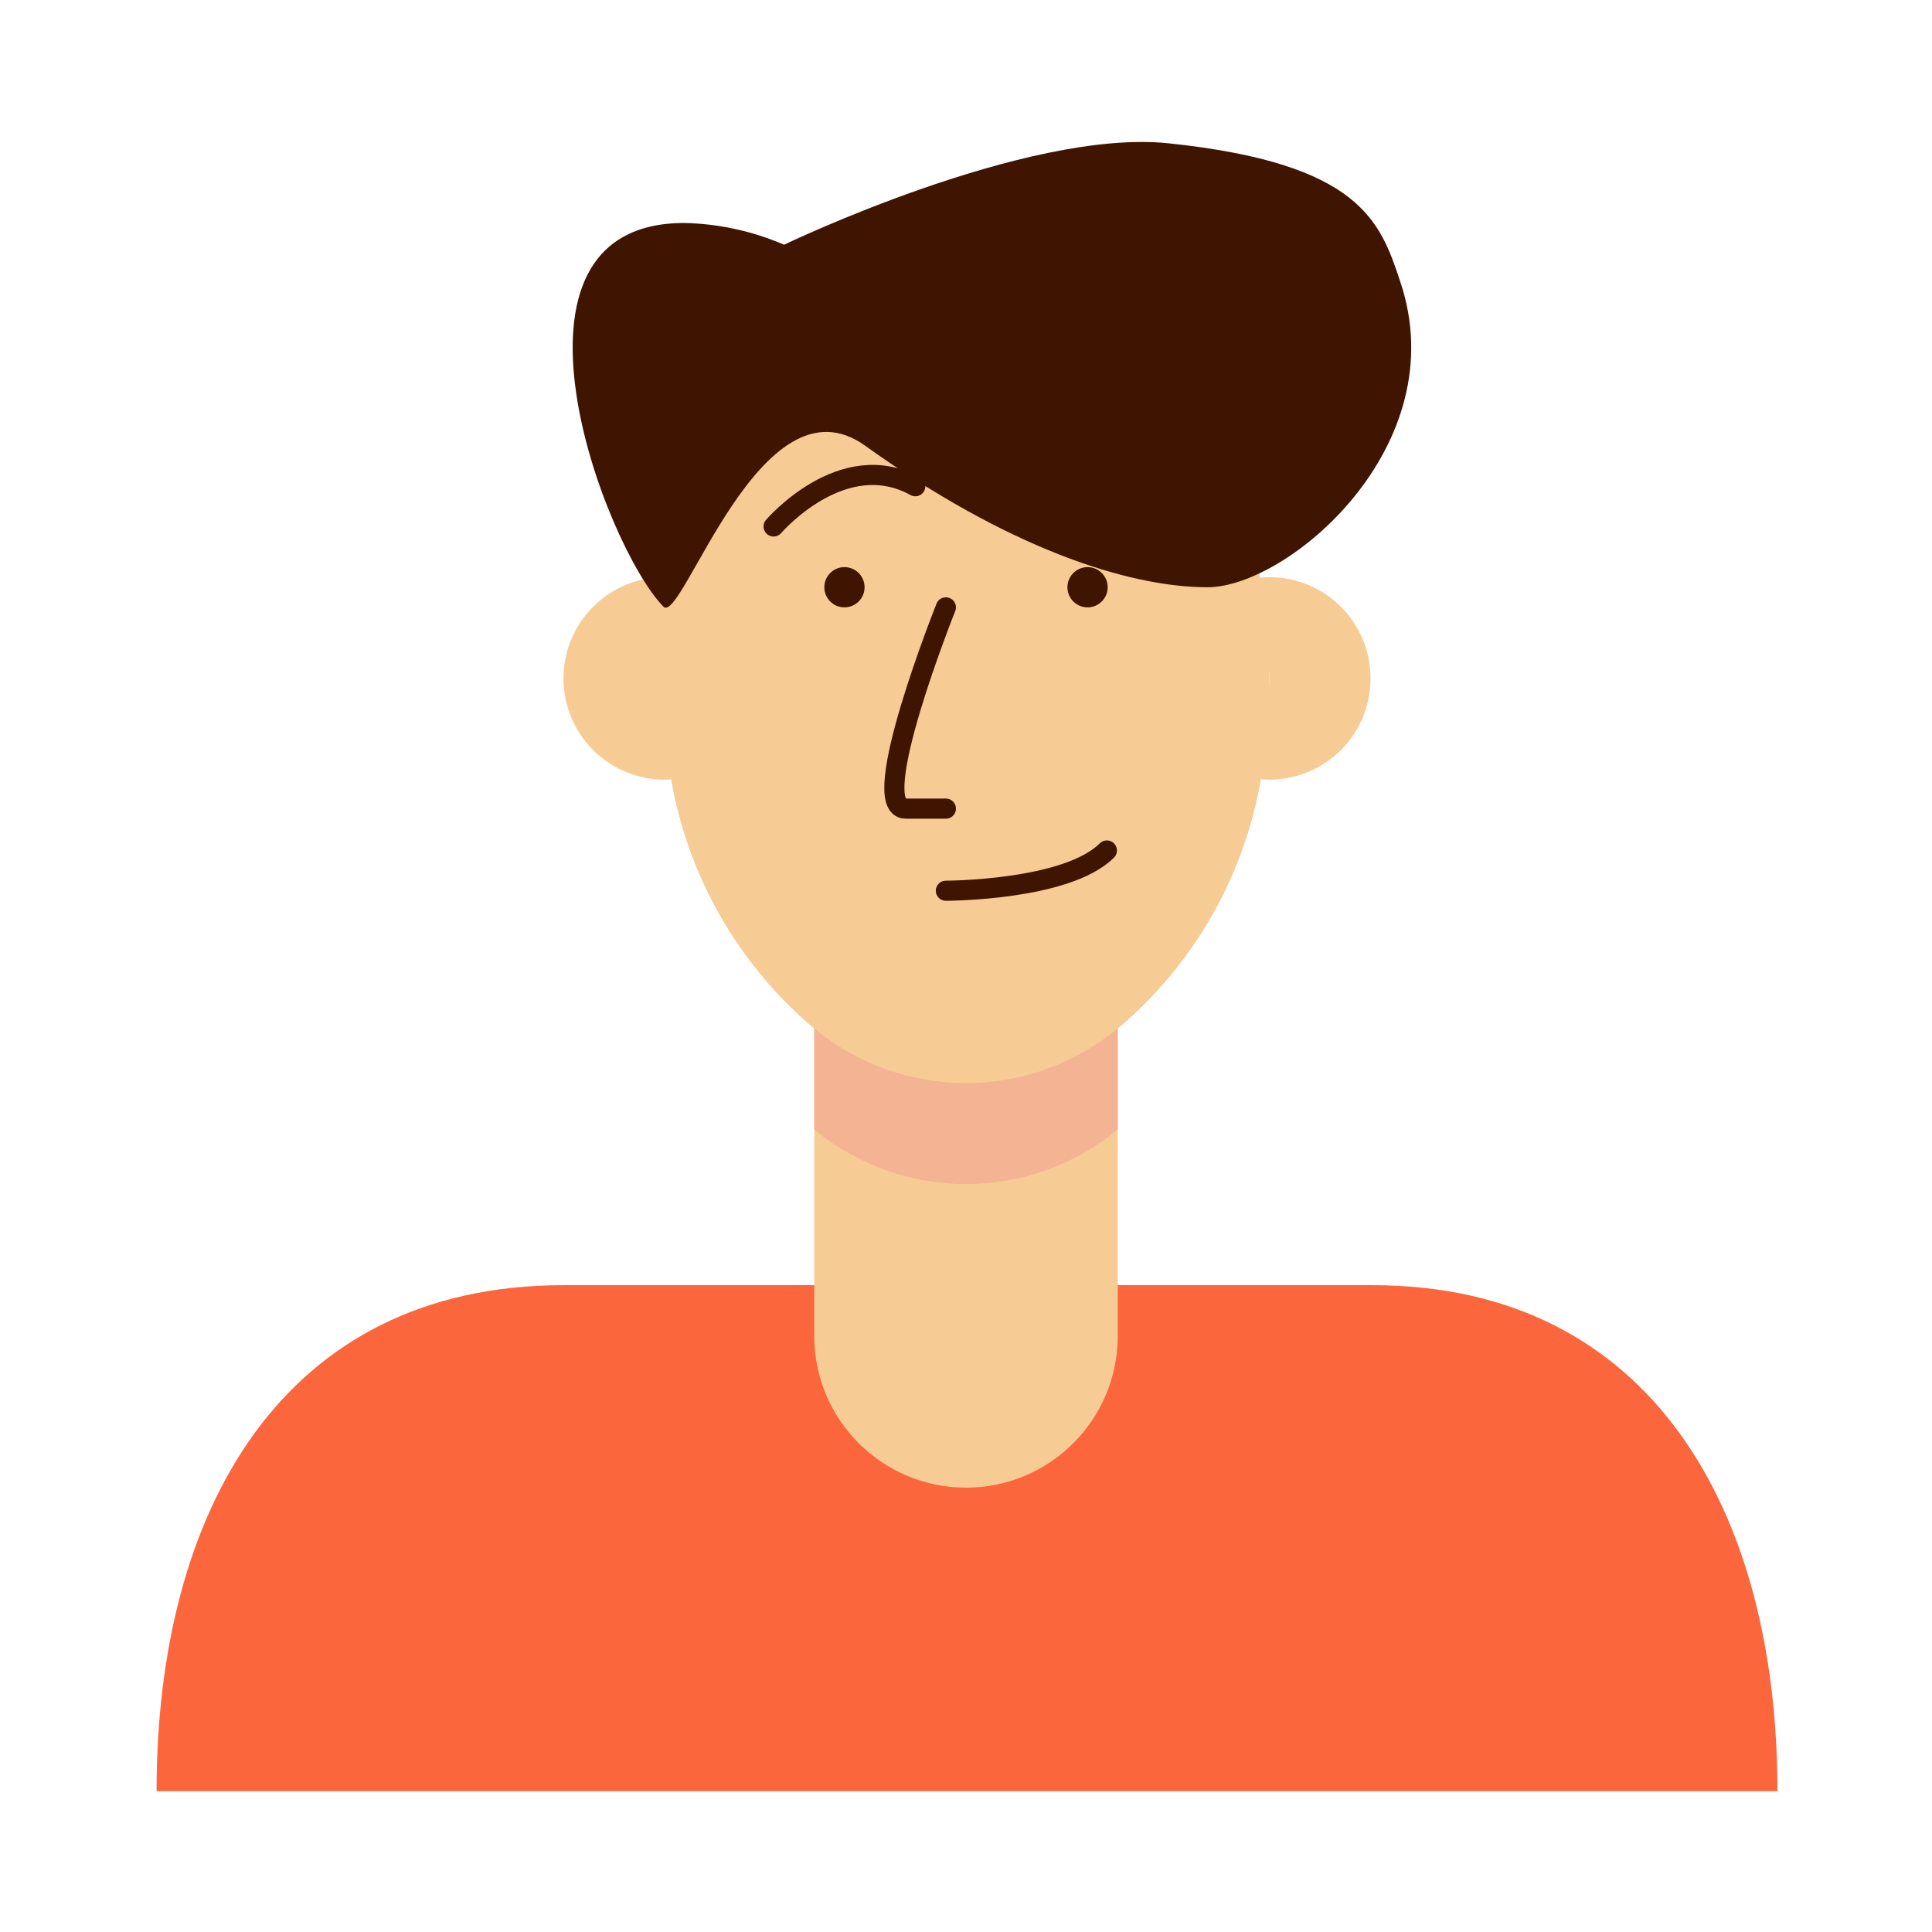
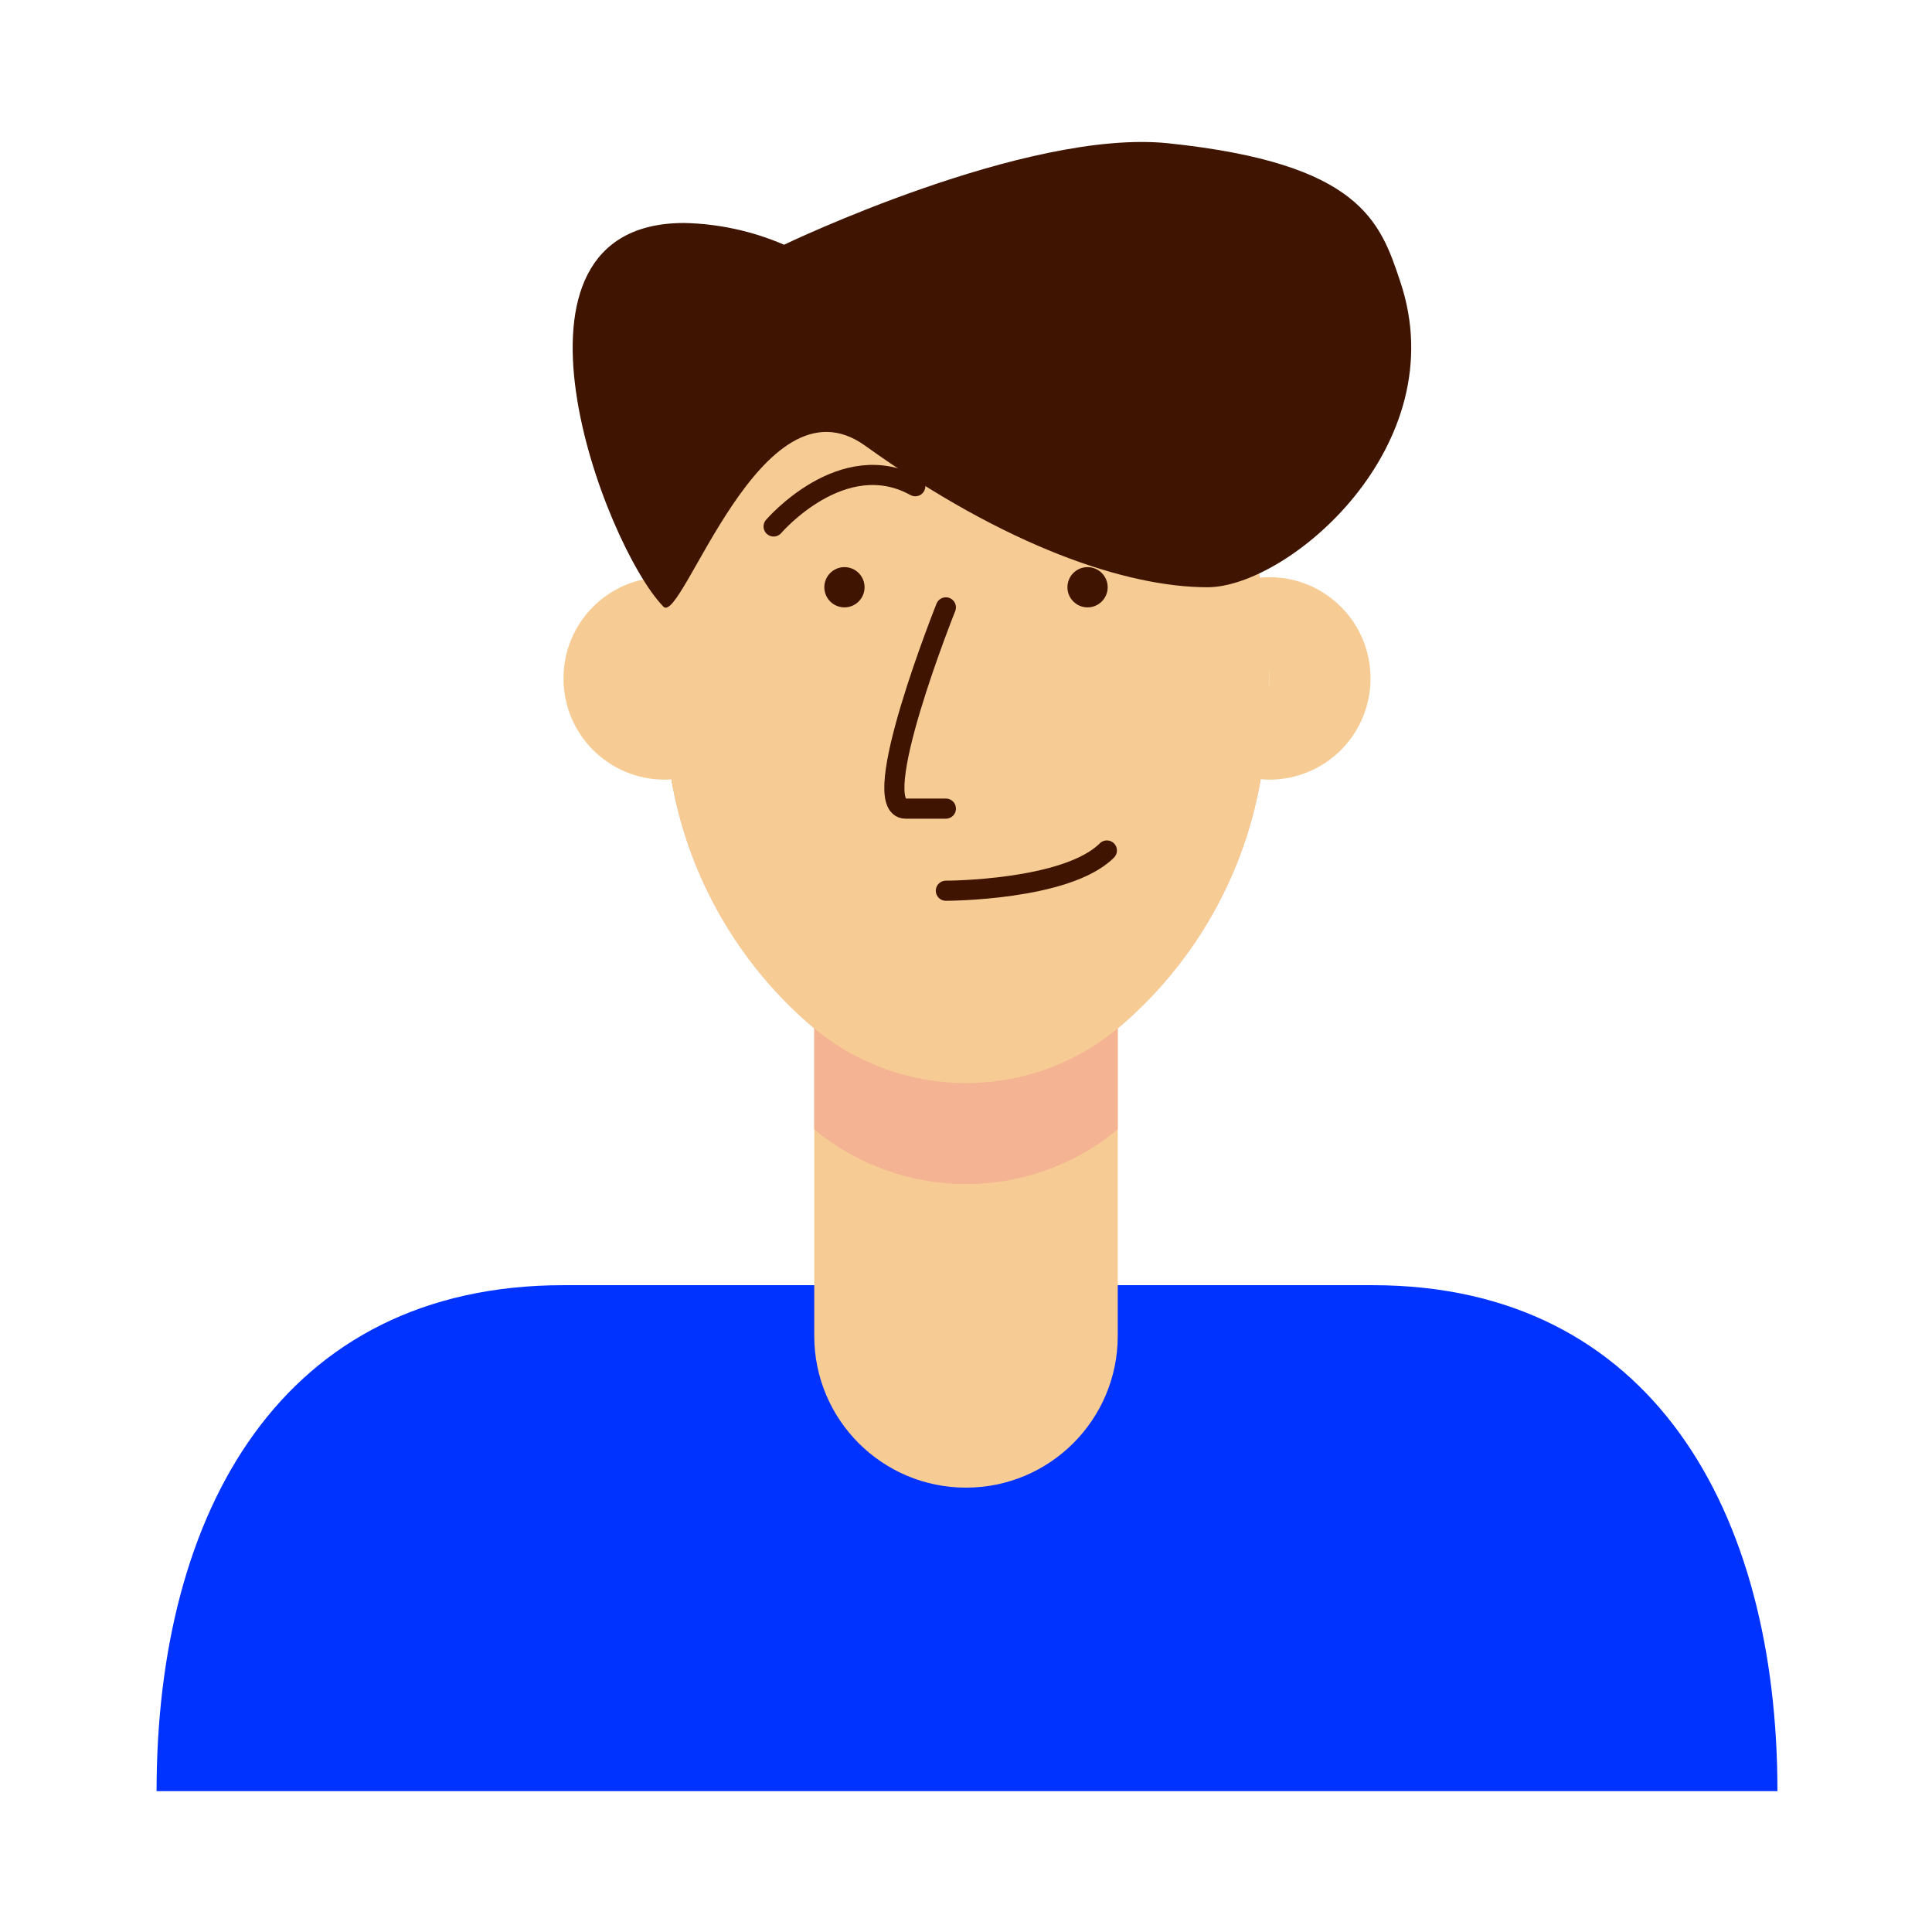
<svg xmlns="http://www.w3.org/2000/svg" viewBox="0 0 48 48">
  <defs>
-     <style>.cls-1{fill:#fc663d;}.cls-2{fill:#f7cc94;}.cls-3{fill:#f4b392;}.cls-4{fill:#3f1400;}.cls-5{fill:none;stroke:#3f1400;stroke-linecap:round;stroke-linejoin:round;stroke-width:0.5px;}</style>
+     <style>
+       .cls-1 {
+         fill: #0033ff;
+       }
+ 
+       .cls-2 {
+         fill: #f7cc94;
+       }
+ 
+       .cls-3 {
+         fill: #f4b392;
+       }
+ 
+       .cls-4 {
+         fill: #3f1400;
+       }
+ 
+       .cls-5 {
+         fill: none;
+         stroke: #3f1400;
+         stroke-linecap: round;
+         stroke-linejoin: round;
+         stroke-width: 0.5px;
+       }
+     </style>
  </defs>
  <g id="hair">
    <path class="cls-1" d="M44.11,44.5H3.89C3.89,37.56,7,31.93,14,31.93h20.1c6.94,0,10.06,5.63,10.06,12.57Z" />
    <path class="cls-2" d="M27.77,21.88V33.19a3.77,3.77,0,1,1-7.54,0V21.88Z" />
    <path class="cls-3" d="M31.46,18.11a10.4,10.4,0,0,1-3.69,7.44v2.51a5.91,5.91,0,0,1-7.54,0V25.55a10.4,10.4,0,0,1-3.69-7.44c.45-4.95,3.61-8.8,7.46-8.8S31,13.16,31.46,18.11Z" />
    <path class="cls-2" d="M31.54,16.85a10.26,10.26,0,0,1-.08,1.26,10.4,10.4,0,0,1-3.69,7.44,5.91,5.91,0,0,1-7.54,0,10.4,10.4,0,0,1-3.69-7.44,10.26,10.26,0,0,1-.08-1.26c0-5.55,3.37-10,7.54-10S31.54,11.3,31.54,16.85Z" />
    <path class="cls-2" d="M34.05,16.85a2.51,2.51,0,0,1-2.51,2.52c-1.39,0,0-1.13,0-2.52s-1.39-2.51,0-2.51A2.51,2.51,0,0,1,34.05,16.85Z" />
    <path class="cls-2" d="M14,16.85a2.51,2.51,0,0,0,2.51,2.52c1.39,0,0-1.13,0-2.52s1.39-2.51,0-2.51A2.51,2.51,0,0,0,14,16.85Z" />
    <circle class="cls-4" cx="20.98" cy="14.59" r="0.5" />
    <circle class="cls-4" cx="27.02" cy="14.59" r="0.5" />
    <path class="cls-5" d="M19.22,13.08s1.71-2,3.52-1" />
    <path class="cls-5" d="M28.78,13.08s-1.71-2-3.52-1" />
    <path class="cls-5" d="M23.5,15.09s-2,5-1,5h1" />
    <path class="cls-5" d="M23.5,22.13s3,0,4-1" />
    <path class="cls-4" d="M21.49,11.07C25,13.59,28,14.59,30,14.59S36.16,11.08,34.79,7c-.5-1.51-1-2.94-5.76-3.44-3.54-.37-9.55,2.52-9.55,2.52A6.61,6.61,0,0,0,17,5.54c-5,0-2,8-.52,9.53C16.94,15.57,18.9,9.22,21.49,11.07Z" />
  </g>
</svg>
